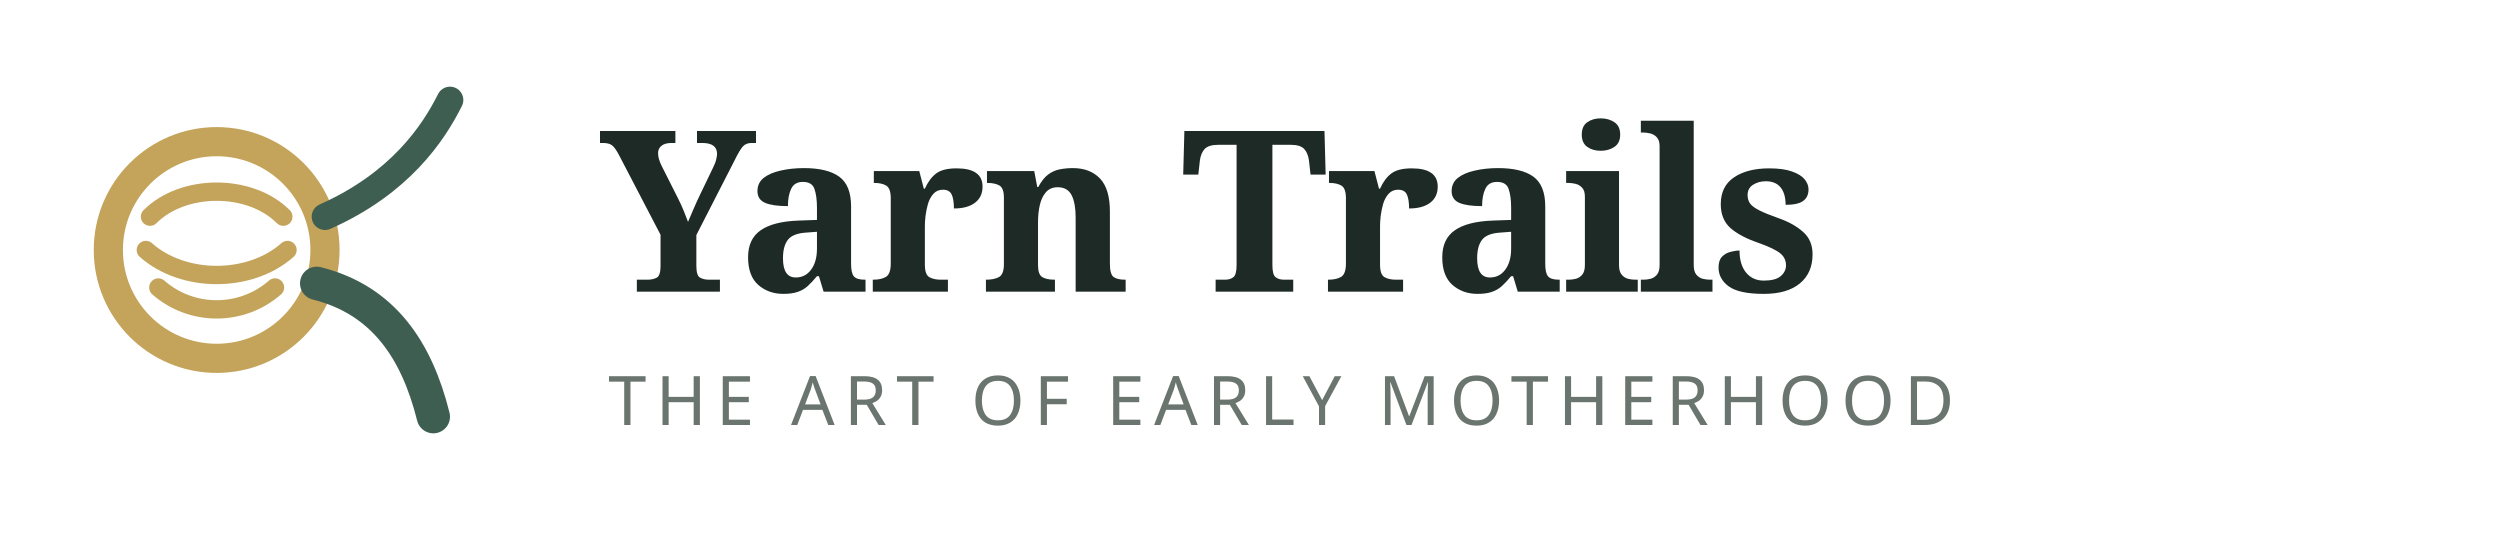
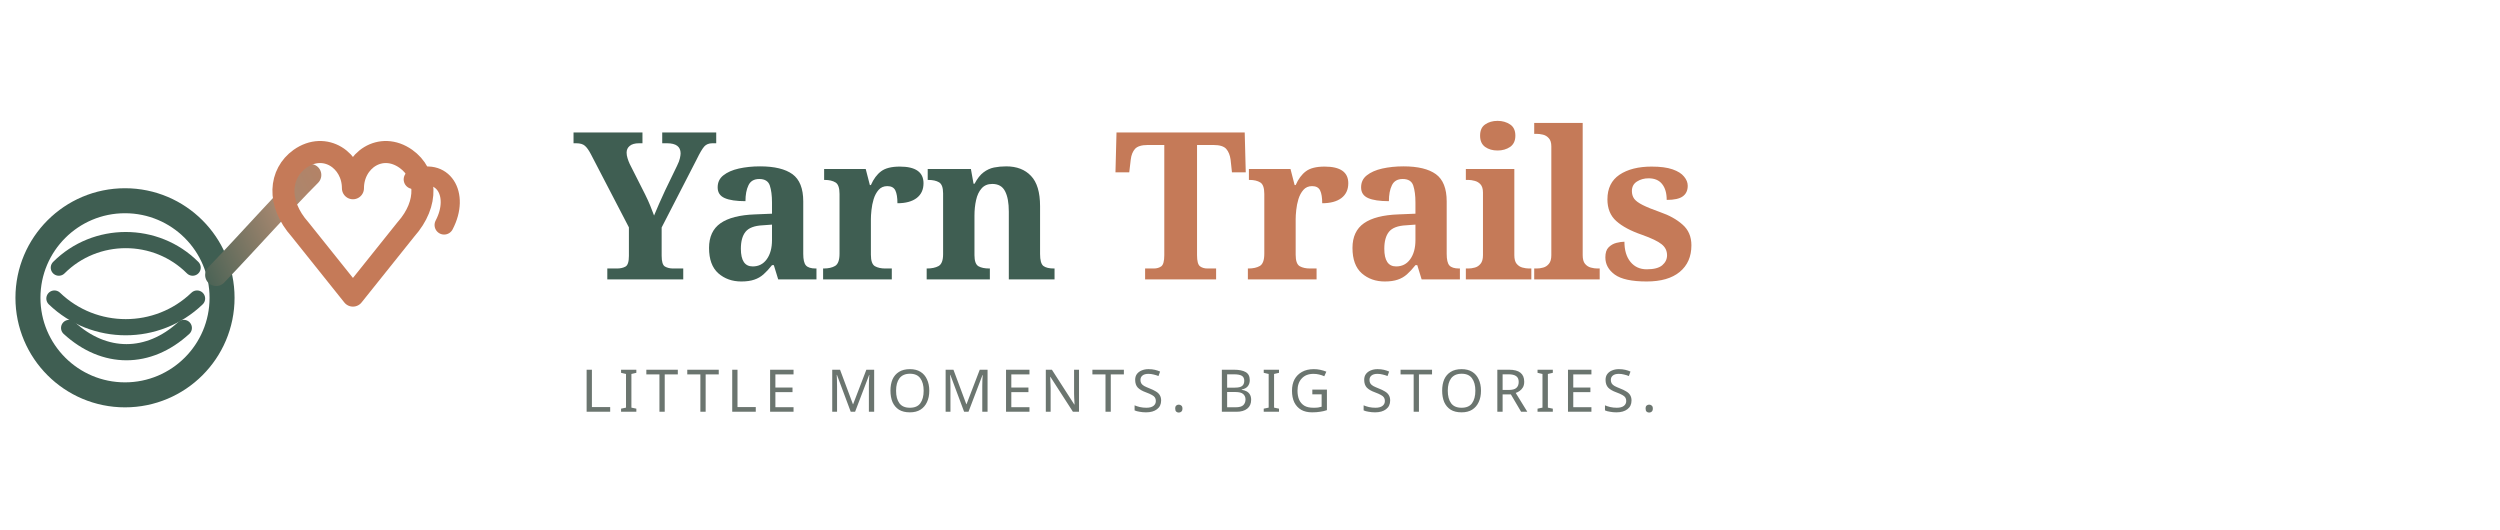
- <svg xmlns="http://www.w3.org/2000/svg" viewBox="0 0 300 64" fill="none" role="img" aria-label="Yarn Trails — The art of early motherhood">
-   <g>
-     <circle cx="26" cy="30" r="13" stroke="#C4A35A" stroke-width="3.5" />
-     <path d="M18 26 C22 22 30 22 34 26" stroke="#C4A35A" stroke-width="2.2" stroke-linecap="round" />
-     <path d="M17.5 30 C22 34 30 34 34.5 30" stroke="#C4A35A" stroke-width="2.2" stroke-linecap="round" />
-     <path d="M19 34.5 C23 38 29 38 33 34.5" stroke="#C4A35A" stroke-width="2.2" stroke-linecap="round" />
-     <path d="M38 34 C46 36 50 42 52 50" stroke="#3F5E52" stroke-width="4" stroke-linecap="round" />
-     <path d="M39 26 C48 22 52 16 54 12" stroke="#3F5E52" stroke-width="3.2" stroke-linecap="round" />
+ <svg xmlns="http://www.w3.org/2000/svg" viewBox="0 0 340 72" fill="none" role="img" aria-label="Yarn Trails — Little Moments. Big Stories.">
+   <defs>
+     <linearGradient id="yt-thread-lockup" x1="28" y1="38" x2="58" y2="24" gradientUnits="userSpaceOnUse">
+       <stop offset="0%" stop-color="#3F5E52" />
+       <stop offset="45%" stop-color="#A88870" />
+       <stop offset="100%" stop-color="#C57A58" />
+     </linearGradient>
+   </defs>
+   <g transform="translate(0 4)">
+     <circle cx="17" cy="36.5" r="13.2" stroke="#3F5E52" stroke-width="3.4" />
+     <path d="M8 32.4 C13 27.4 21.2 27.4 26.2 32.4" stroke="#3F5E52" stroke-width="2.2" stroke-linecap="round" />
+     <path d="M7.4 36.6 C12.8 41.8 21.4 41.8 26.8 36.6" stroke="#3F5E52" stroke-width="2.2" stroke-linecap="round" />
+     <path d="M9.4 40.6 C14.2 45 20.2 45 25 40.6" stroke="#3F5E52" stroke-width="2.2" stroke-linecap="round" />
+     <path d="M29.4 33.4 C34 28.6 38.6 23.4 42.2 19.8" stroke="url(#yt-thread-lockup)" stroke-width="3" stroke-linecap="round" />
+     <path d="M48 21.6 C48 17.8 44.2 15.2 40.8 17.6 C38 19.6 37.6 23.6 40.8 27.2 L48 36.2 L55.2 27.2 C58.4 23.6 58 19.6 55.2 17.6 C51.8 15.2 48 17.8 48 21.6" stroke="#C57A58" stroke-width="3" stroke-linecap="round" stroke-linejoin="round" />
+     <path d="M56.2 20.4 C60.2 18.6 62.6 22.4 60.4 26.6" stroke="#C57A58" stroke-width="2.6" stroke-linecap="round" />
  </g>
-   <text x="72" y="35" font-family="Newsreader, Georgia, serif" font-size="27" font-weight="600" fill="#1E2A26" letter-spacing="-0.02em">Yarn Trails</text>
-   <text x="73" y="51" font-family="Manrope, system-ui, sans-serif" font-size="8.2" font-weight="500" letter-spacing="0.14em" fill="#6B756F">THE ART OF EARLY MOTHERHOOD</text>
+   <text x="78" y="38" font-family="Newsreader, Georgia, serif" font-size="28" font-weight="600" letter-spacing="-0.02em">
+     <tspan fill="#3F5E52">Yarn</tspan>
+     <tspan fill="#C57A58"> Trails</tspan>
+   </text>
+   <text x="79" y="56" font-family="Manrope, system-ui, sans-serif" font-size="8" font-weight="500" letter-spacing="0.12em" fill="#6B756F">LITTLE MOMENTS. BIG STORIES.</text>
</svg>
